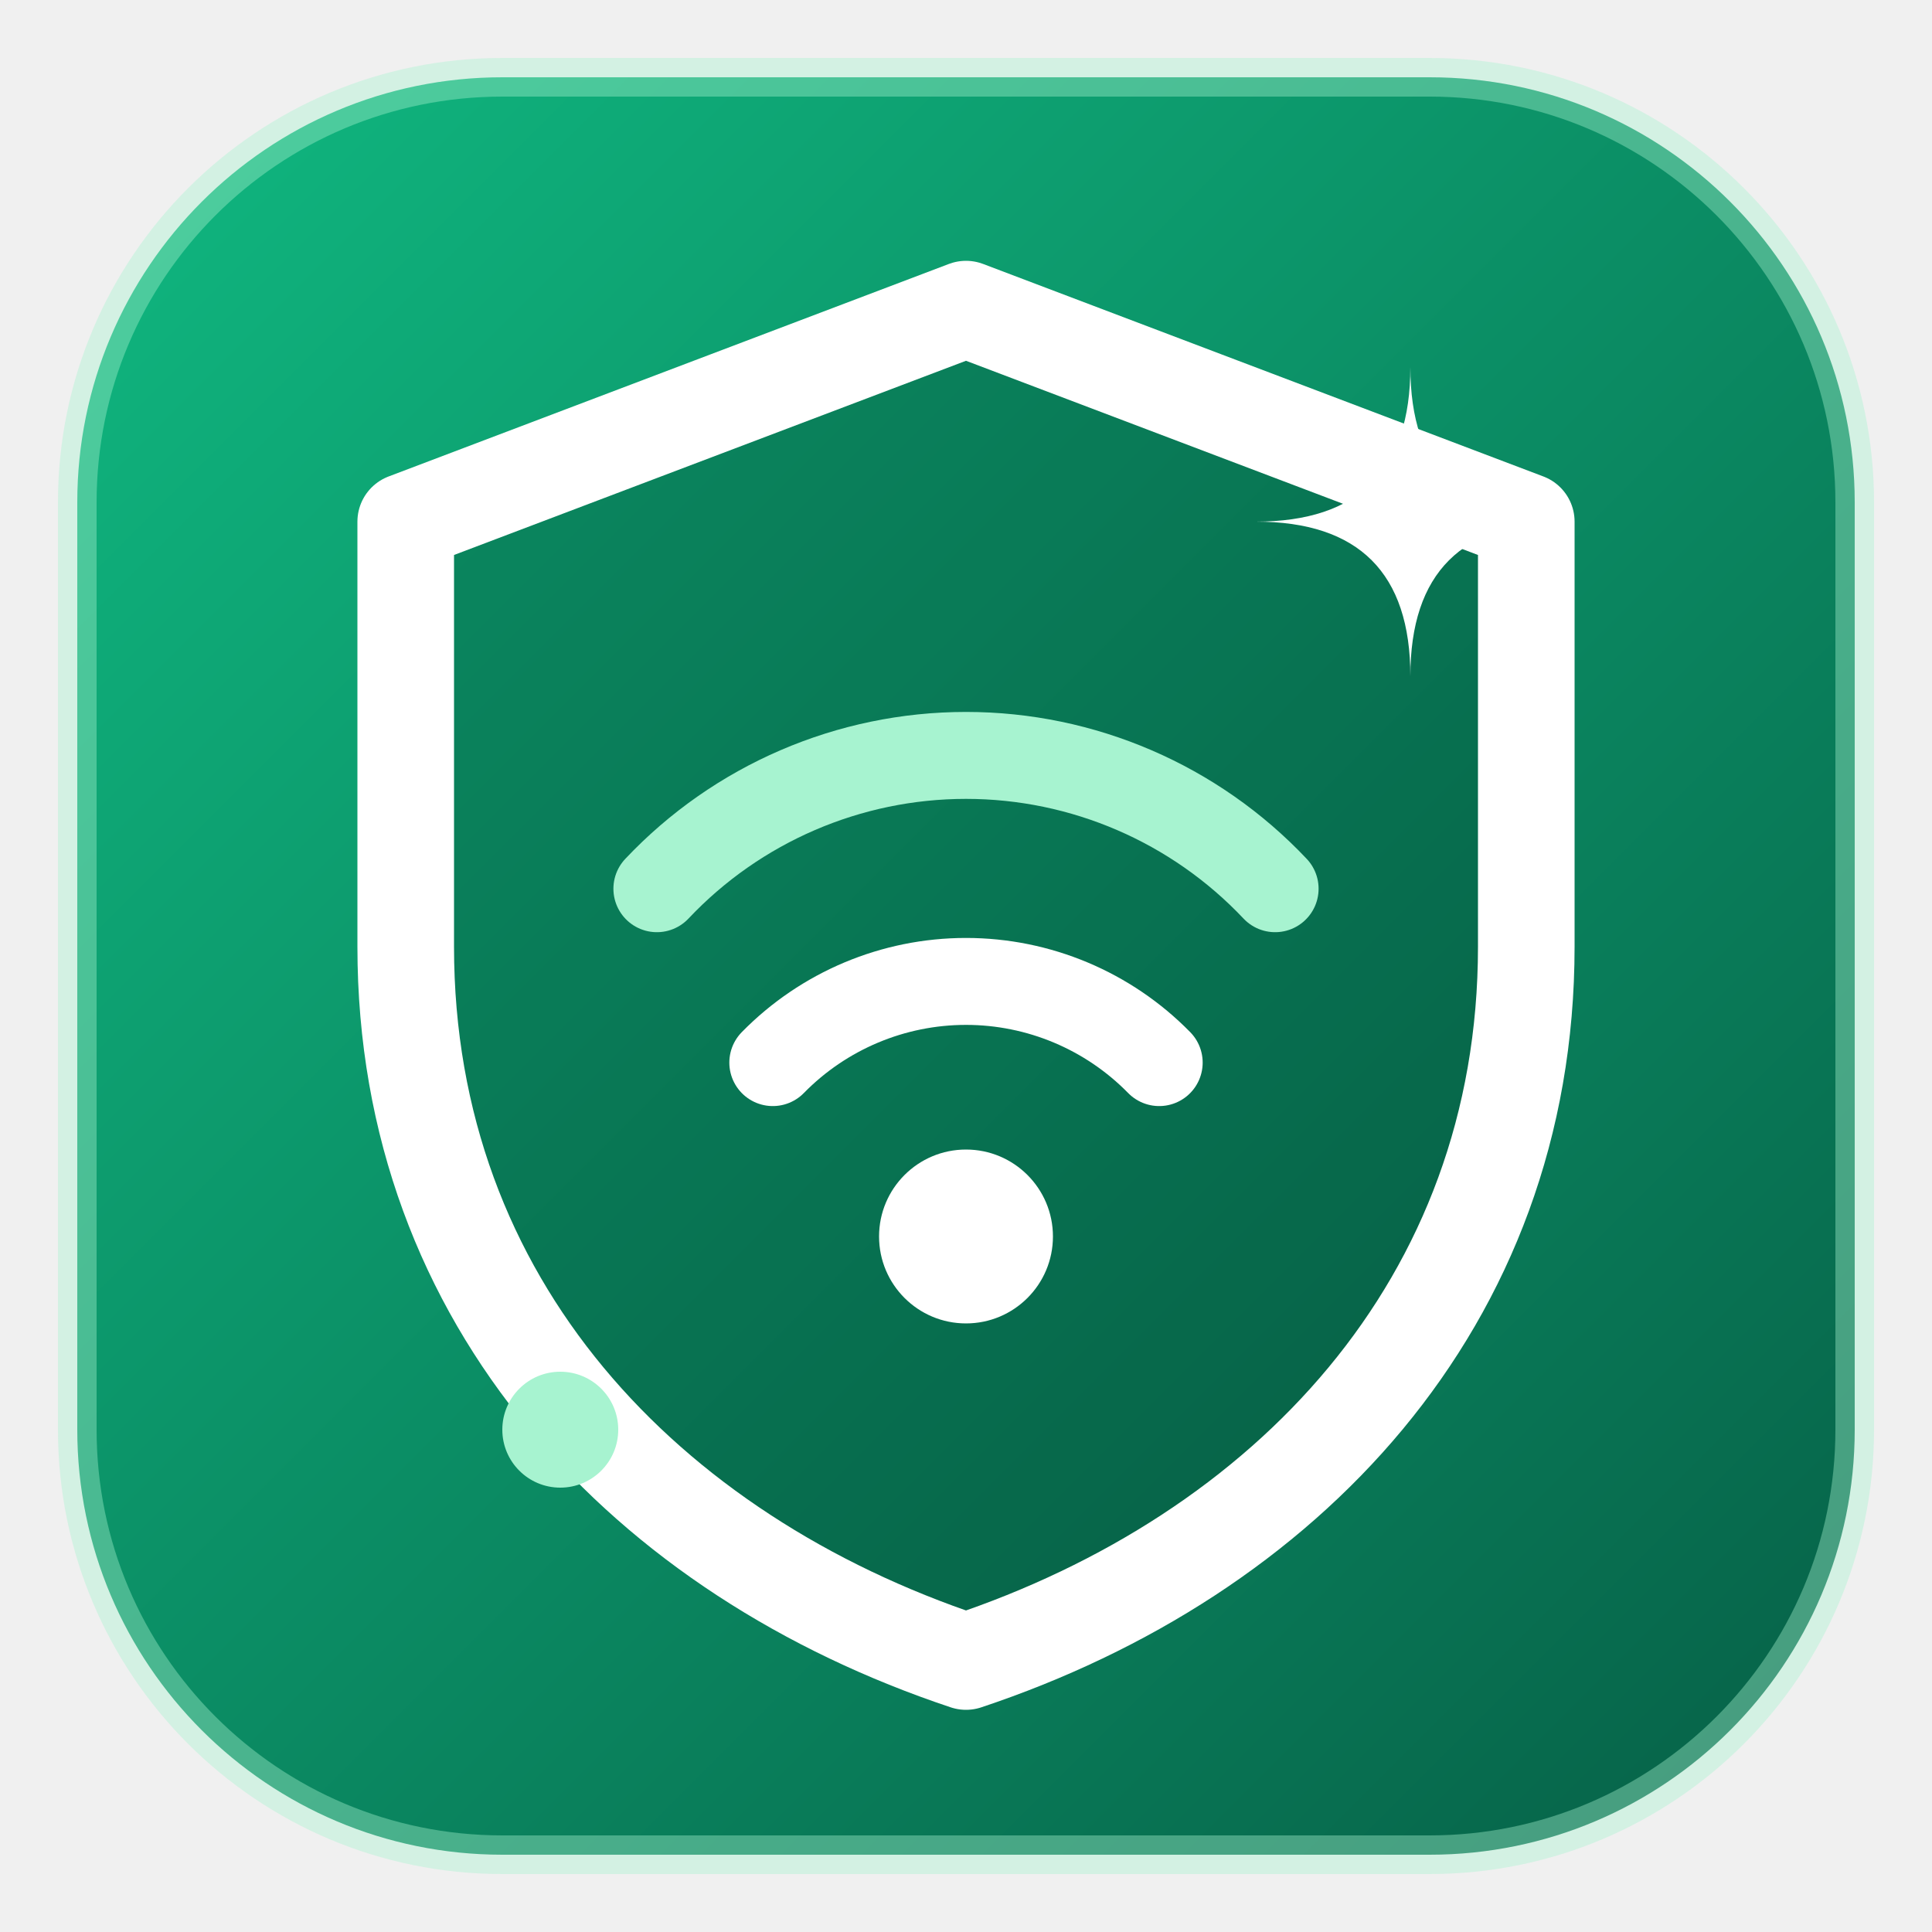
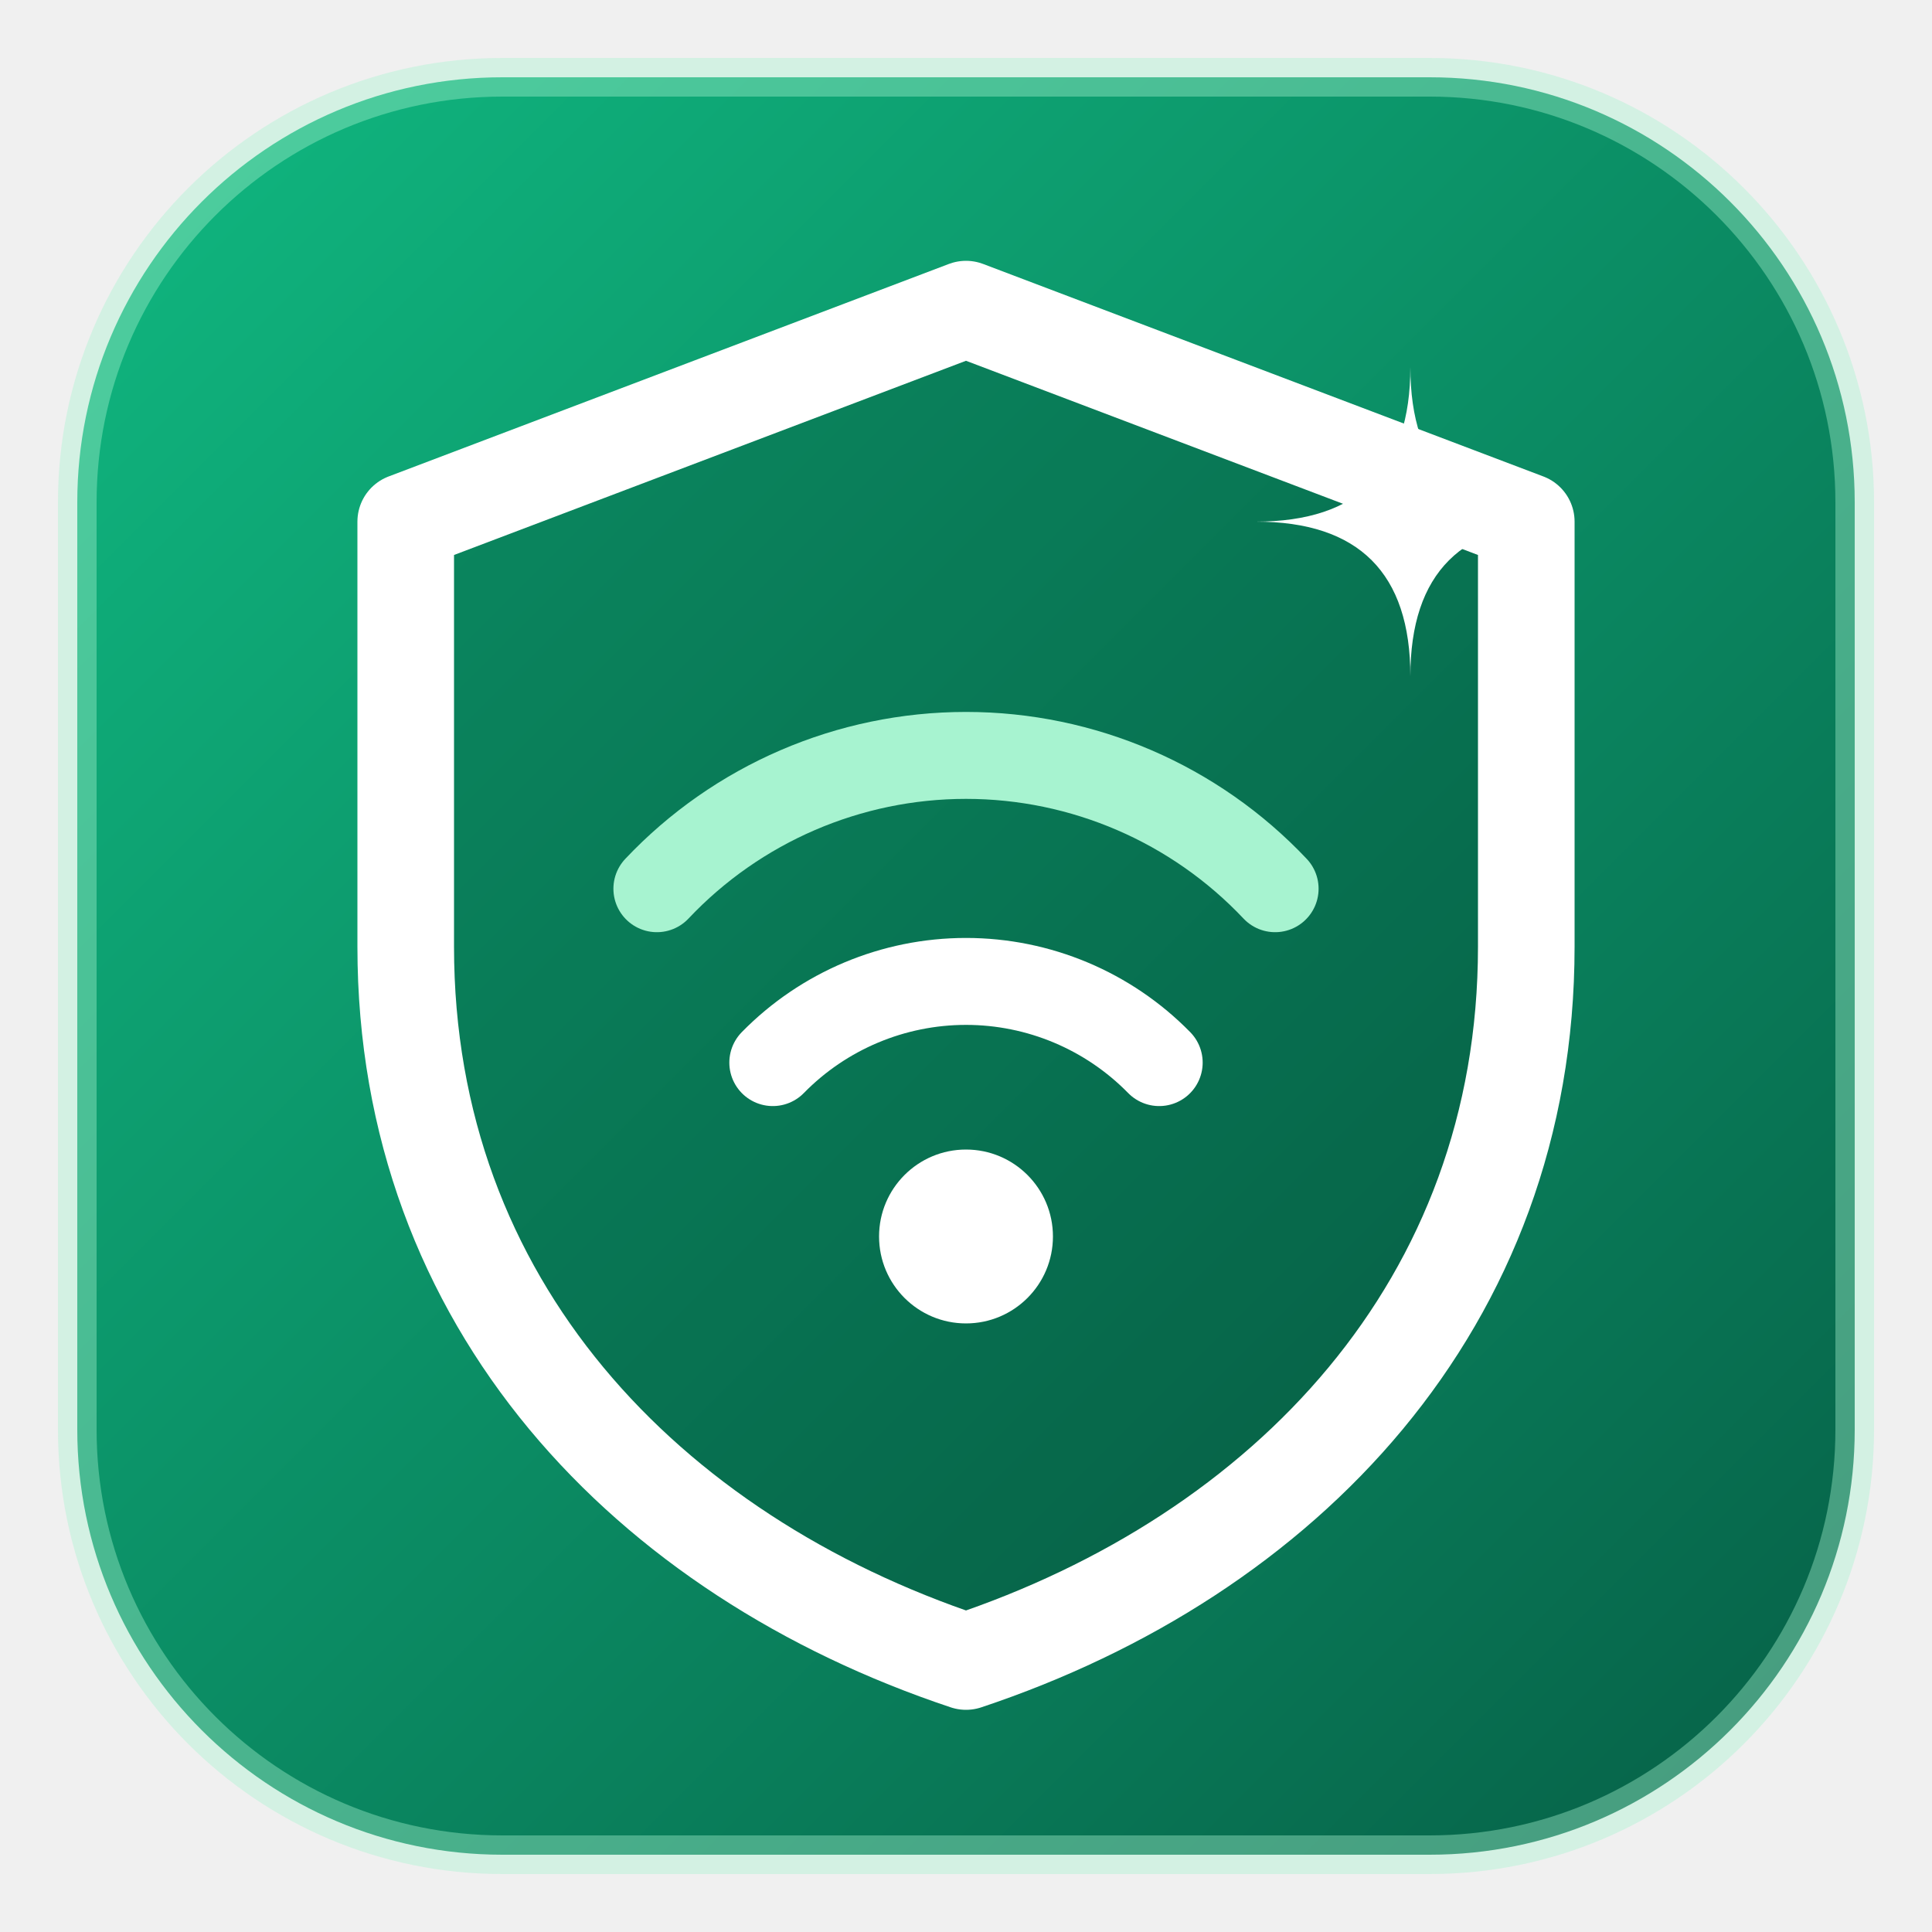
<svg xmlns="http://www.w3.org/2000/svg" viewBox="0 0 100 100">
  <defs>
    <linearGradient id="mintGlassBg" x1="0%" y1="0%" x2="100%" y2="100%">
      <stop offset="0%" stop-color="#10b981" />
      <stop offset="100%" stop-color="#065f46" />
    </linearGradient>
  </defs>
  <rect x="4" y="4" width="92" height="92" rx="22" fill="url(#mintGlassBg)" stroke="rgba(167,243,208,0.4)" stroke-width="2" />
  <path d="M50 16 L79 27 V49 C79 67.5 66.5 80.5 50 86 C33.5 80.5 21 67.5 21 49 V27 Z" fill="rgba(2,44,34,0.25)" stroke="#ffffff" stroke-width="5" stroke-linejoin="round" />
  <path d="M34 46 A22 22 0 0 1 66 46" fill="none" stroke="#a7f3d0" stroke-width="4.5" stroke-linecap="round" />
  <path d="M40 55 A14 14 0 0 1 60 55" fill="none" stroke="#ffffff" stroke-width="4.5" stroke-linecap="round" />
  <circle cx="50" cy="64" r="4.5" fill="#ffffff" />
  <path d="M73 19 Q73 27 81 27 Q73 27 73 35 Q73 27 65 27 Q73 27 73 19 Z" fill="#ffffff" />
-   <circle cx="29" cy="74" r="3" fill="#a7f3d0" />
</svg>
